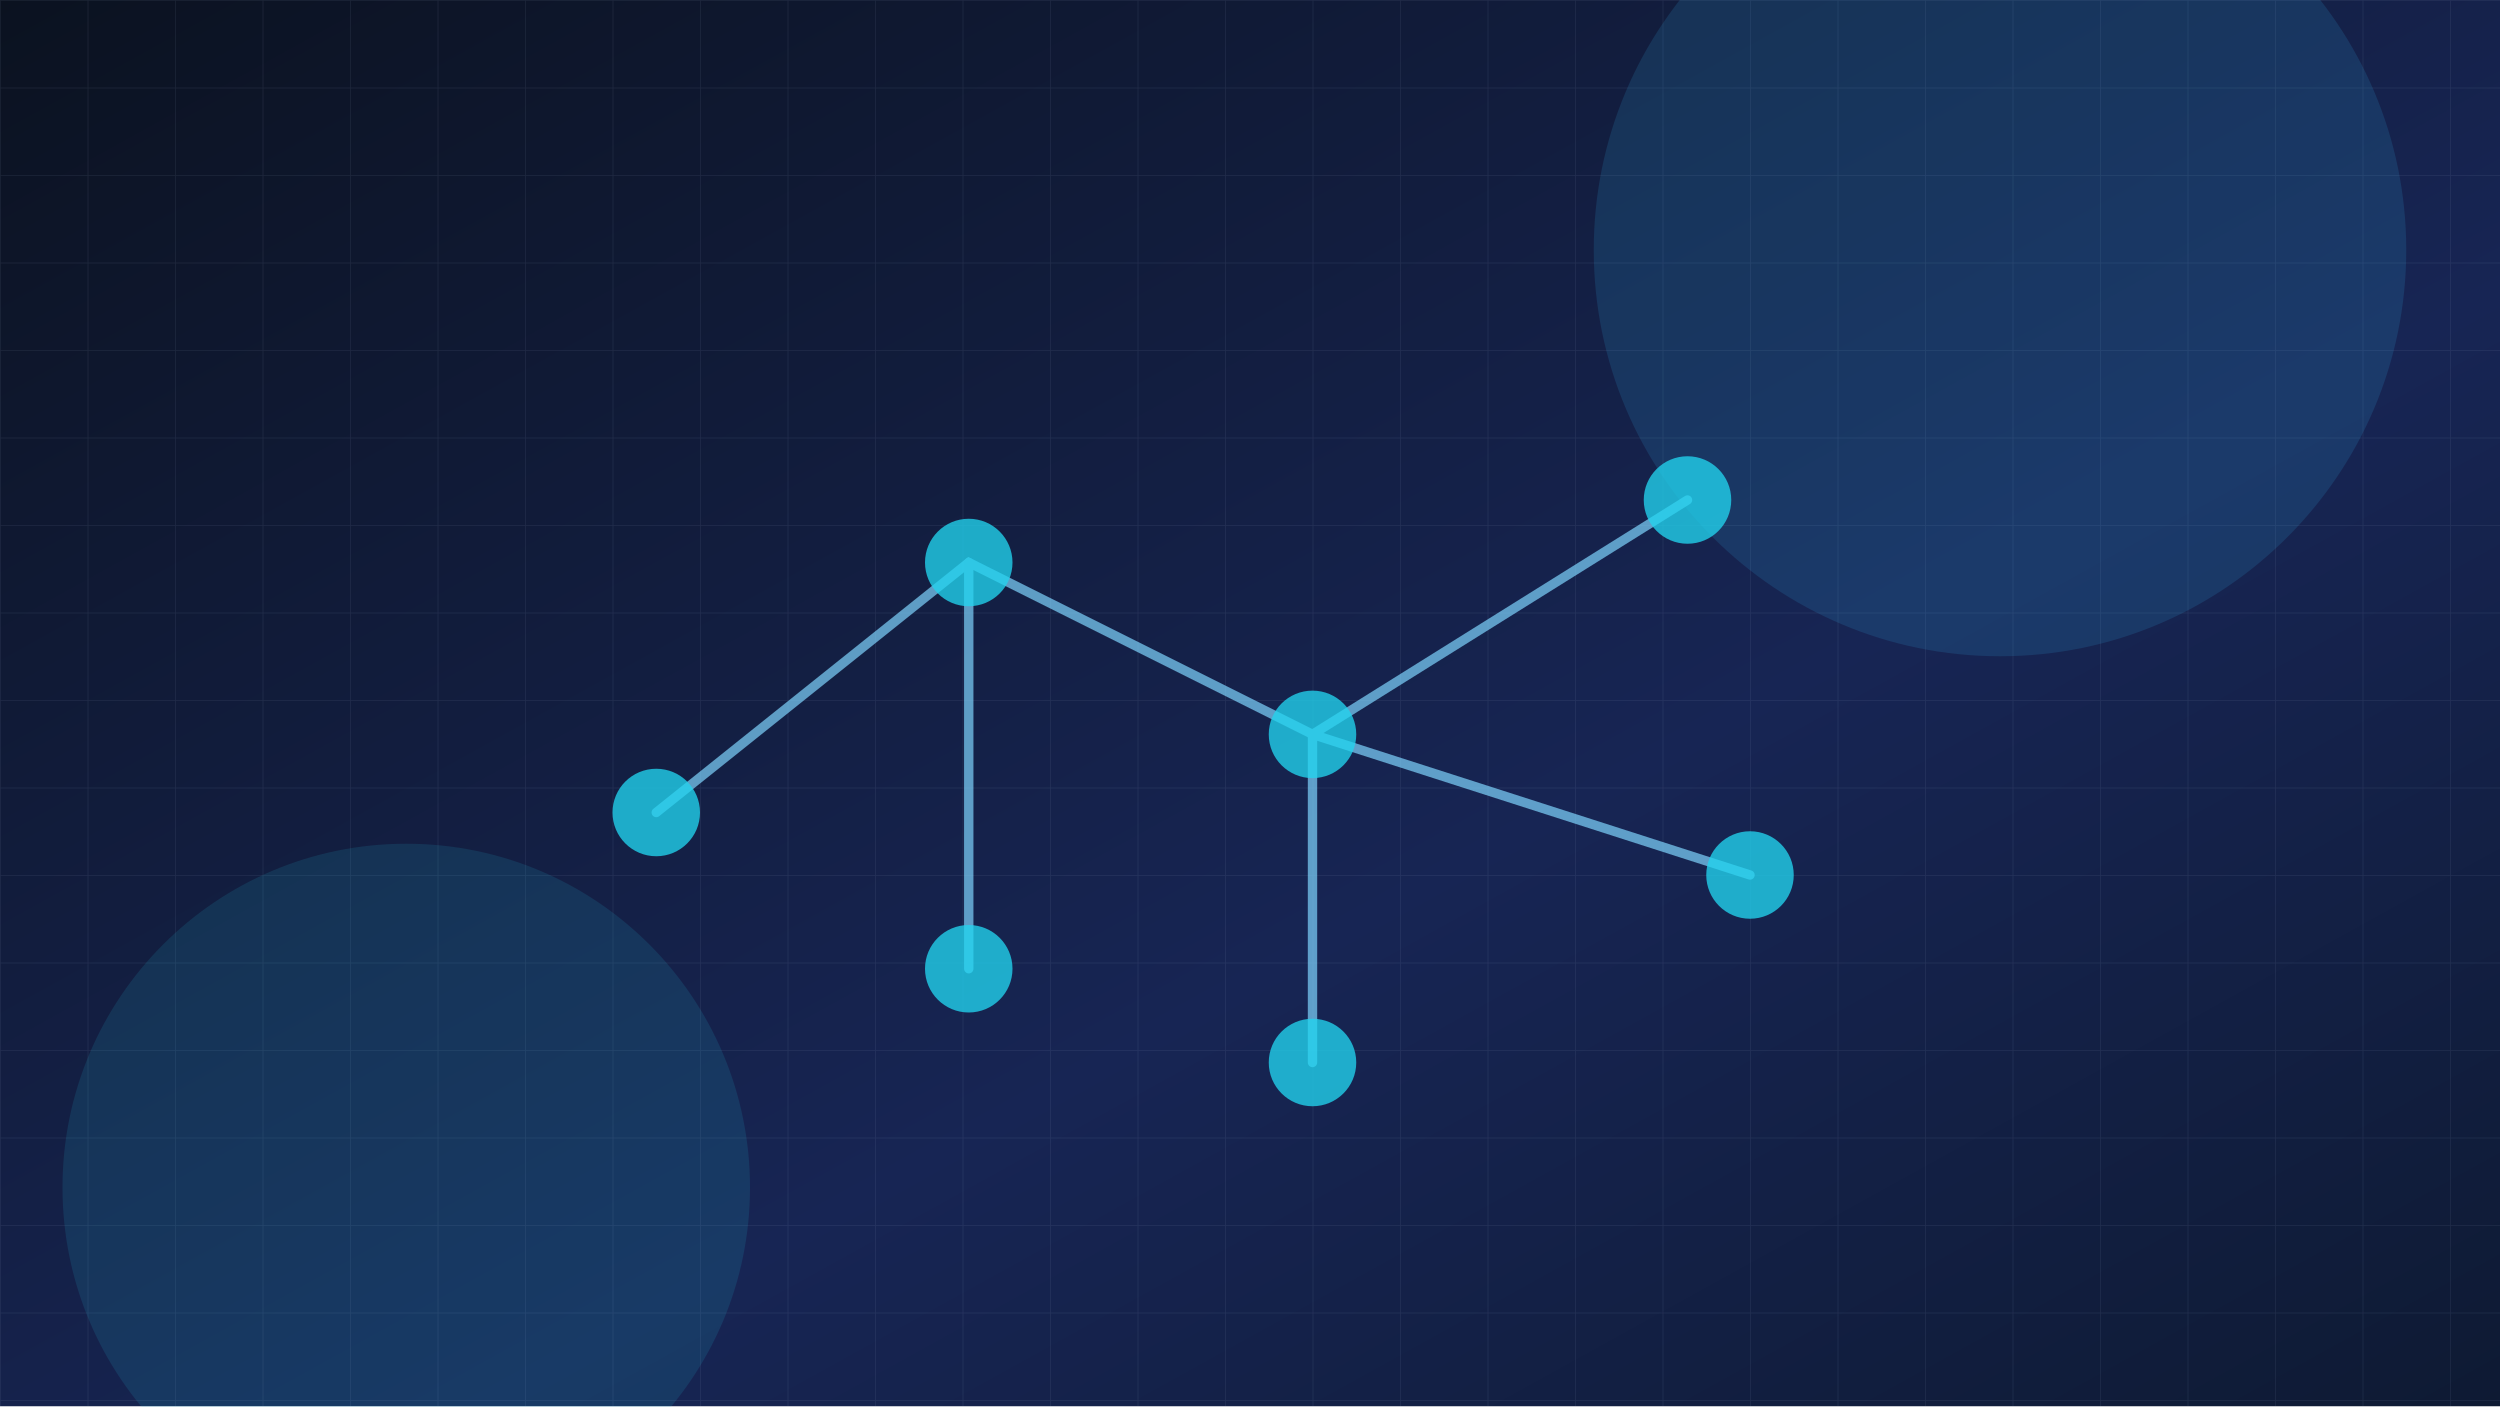
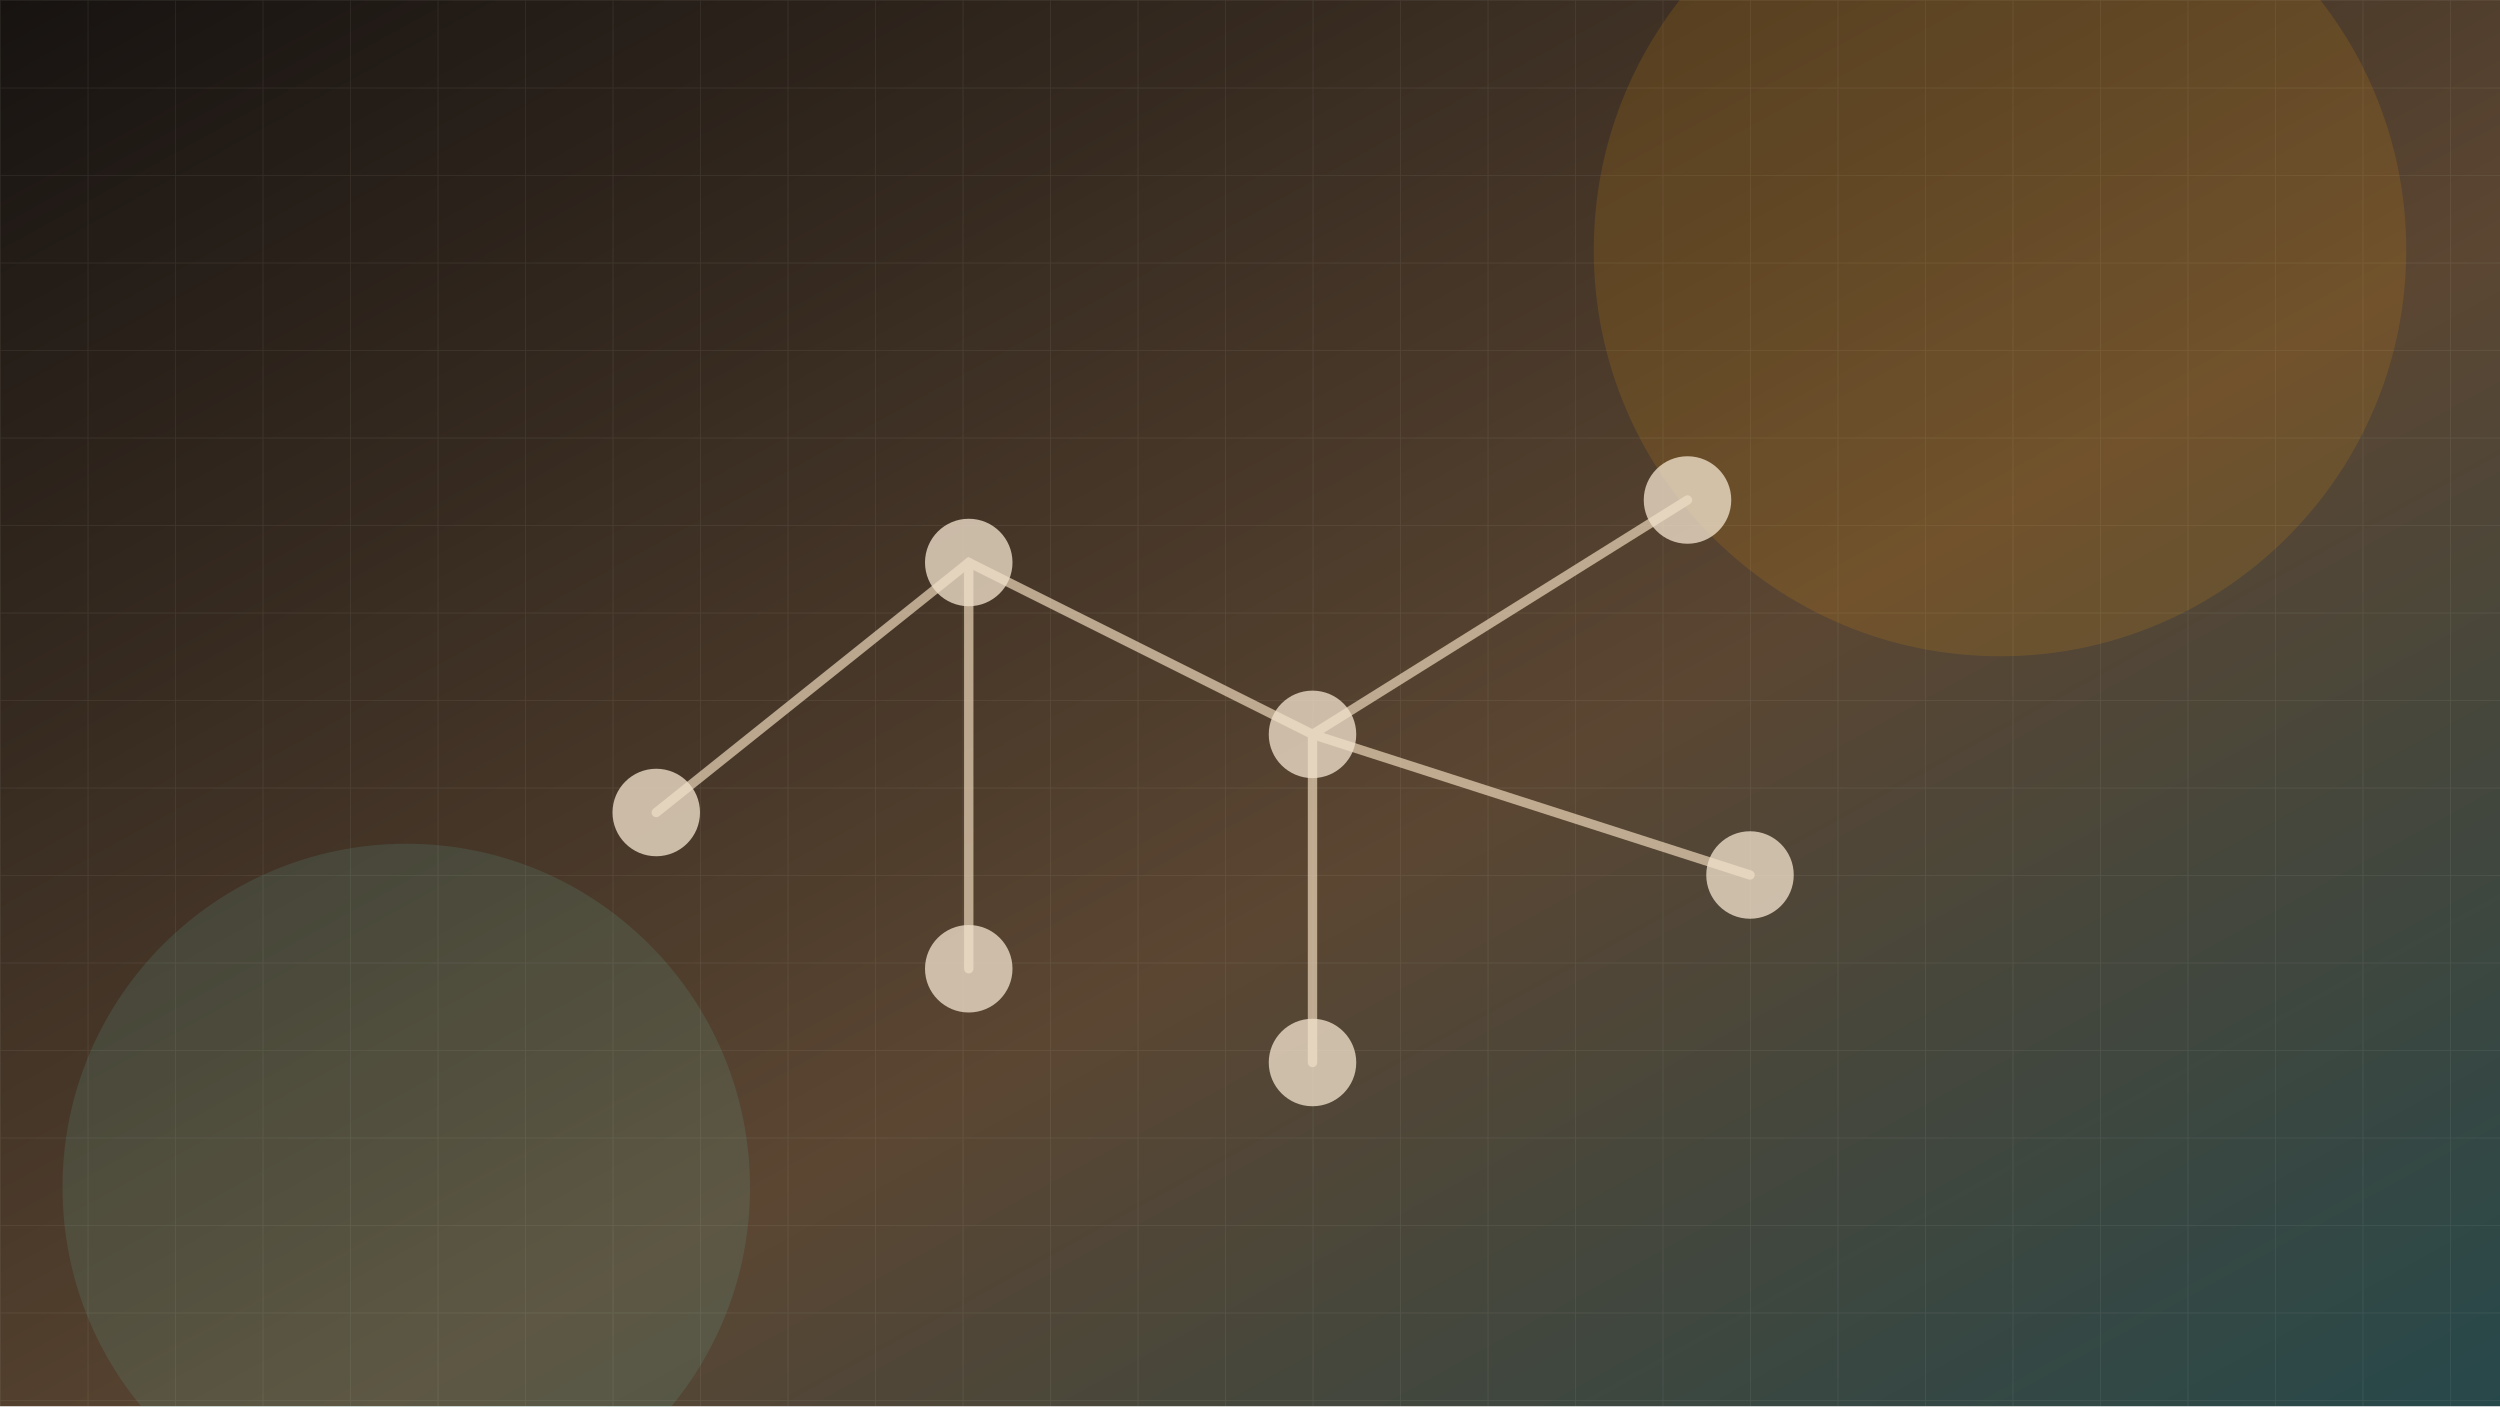
<svg xmlns="http://www.w3.org/2000/svg" viewBox="0 0 1600 900" role="img" aria-label="Abstract engineering banner">
  <defs>
    <linearGradient id="bg" x1="0" y1="0" x2="1" y2="1">
-       <stop offset="0%" stop-color="#0b1220" />
-       <stop offset="60%" stop-color="#172554" />
-       <stop offset="100%" stop-color="#0e1a33" />
+       <stop offset="0%" stop-color="#171311" />
+       <stop offset="58%" stop-color="#5b4632" />
+       <stop offset="100%" stop-color="#27484a" />
    </linearGradient>
    <pattern id="grid" width="56" height="56" patternUnits="userSpaceOnUse">
-       <path d="M56 0H0V56" fill="none" stroke="#dbeafe" stroke-opacity="0.08" stroke-width="1" />
+       <path d="M56 0H0V56" fill="none" stroke="#f5efe6" stroke-opacity="0.08" stroke-width="1" />
    </pattern>
  </defs>
  <rect width="1600" height="900" fill="url(#bg)" />
  <rect width="1600" height="900" fill="url(#grid)" />
-   <circle cx="1280" cy="160" r="260" fill="#38bdf8" fill-opacity="0.14" />
-   <circle cx="260" cy="760" r="220" fill="#22d3ee" fill-opacity="0.12" />
-   <g stroke="#7dd3fc" stroke-width="6" opacity="0.7" fill="none" stroke-linecap="round">
+   <circle cx="1280" cy="160" r="260" fill="#f59e0b" fill-opacity="0.14" />
+   <circle cx="260" cy="760" r="220" fill="#6ee7d8" fill-opacity="0.11" />
+   <g stroke="#e7d2b5" stroke-width="6" opacity="0.72" fill="none" stroke-linecap="round">
    <path d="M420 520L620 360L840 470L1080 320" />
    <path d="M620 360L620 620" />
    <path d="M840 470L840 680" />
    <path d="M840 470L1120 560" />
  </g>
-   <g fill="#22d3ee" fill-opacity="0.78">
+   <g fill="#efe0cb" fill-opacity="0.78">
    <circle cx="420" cy="520" r="28" />
    <circle cx="620" cy="360" r="28" />
    <circle cx="620" cy="620" r="28" />
    <circle cx="840" cy="470" r="28" />
    <circle cx="840" cy="680" r="28" />
    <circle cx="1080" cy="320" r="28" />
    <circle cx="1120" cy="560" r="28" />
  </g>
</svg>
